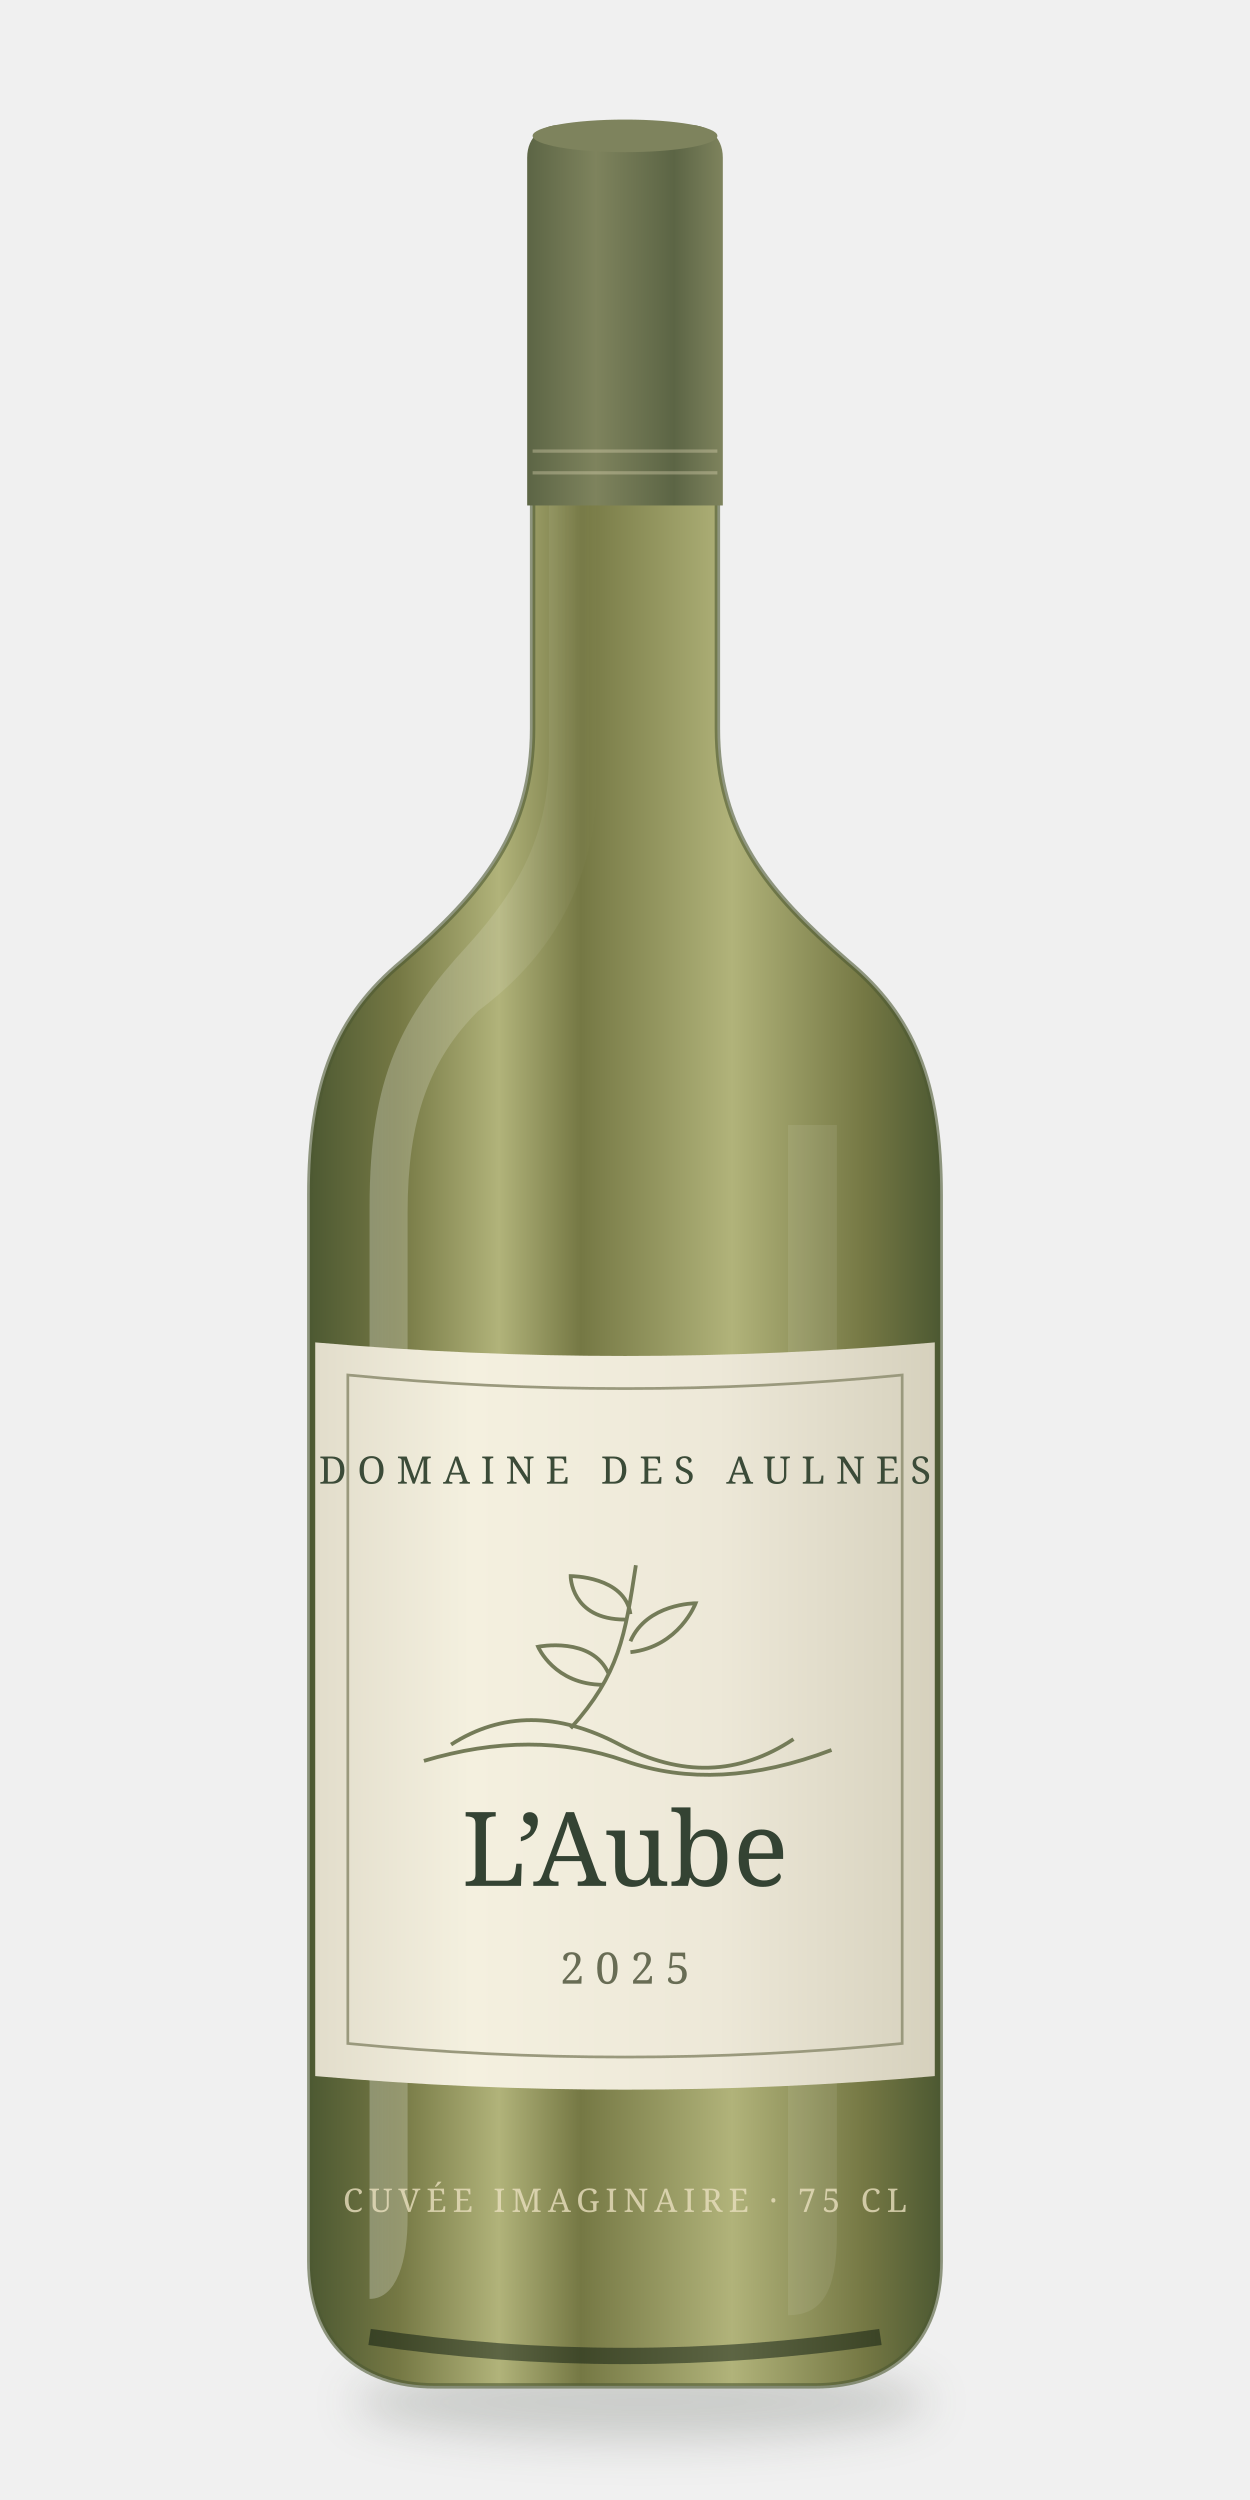
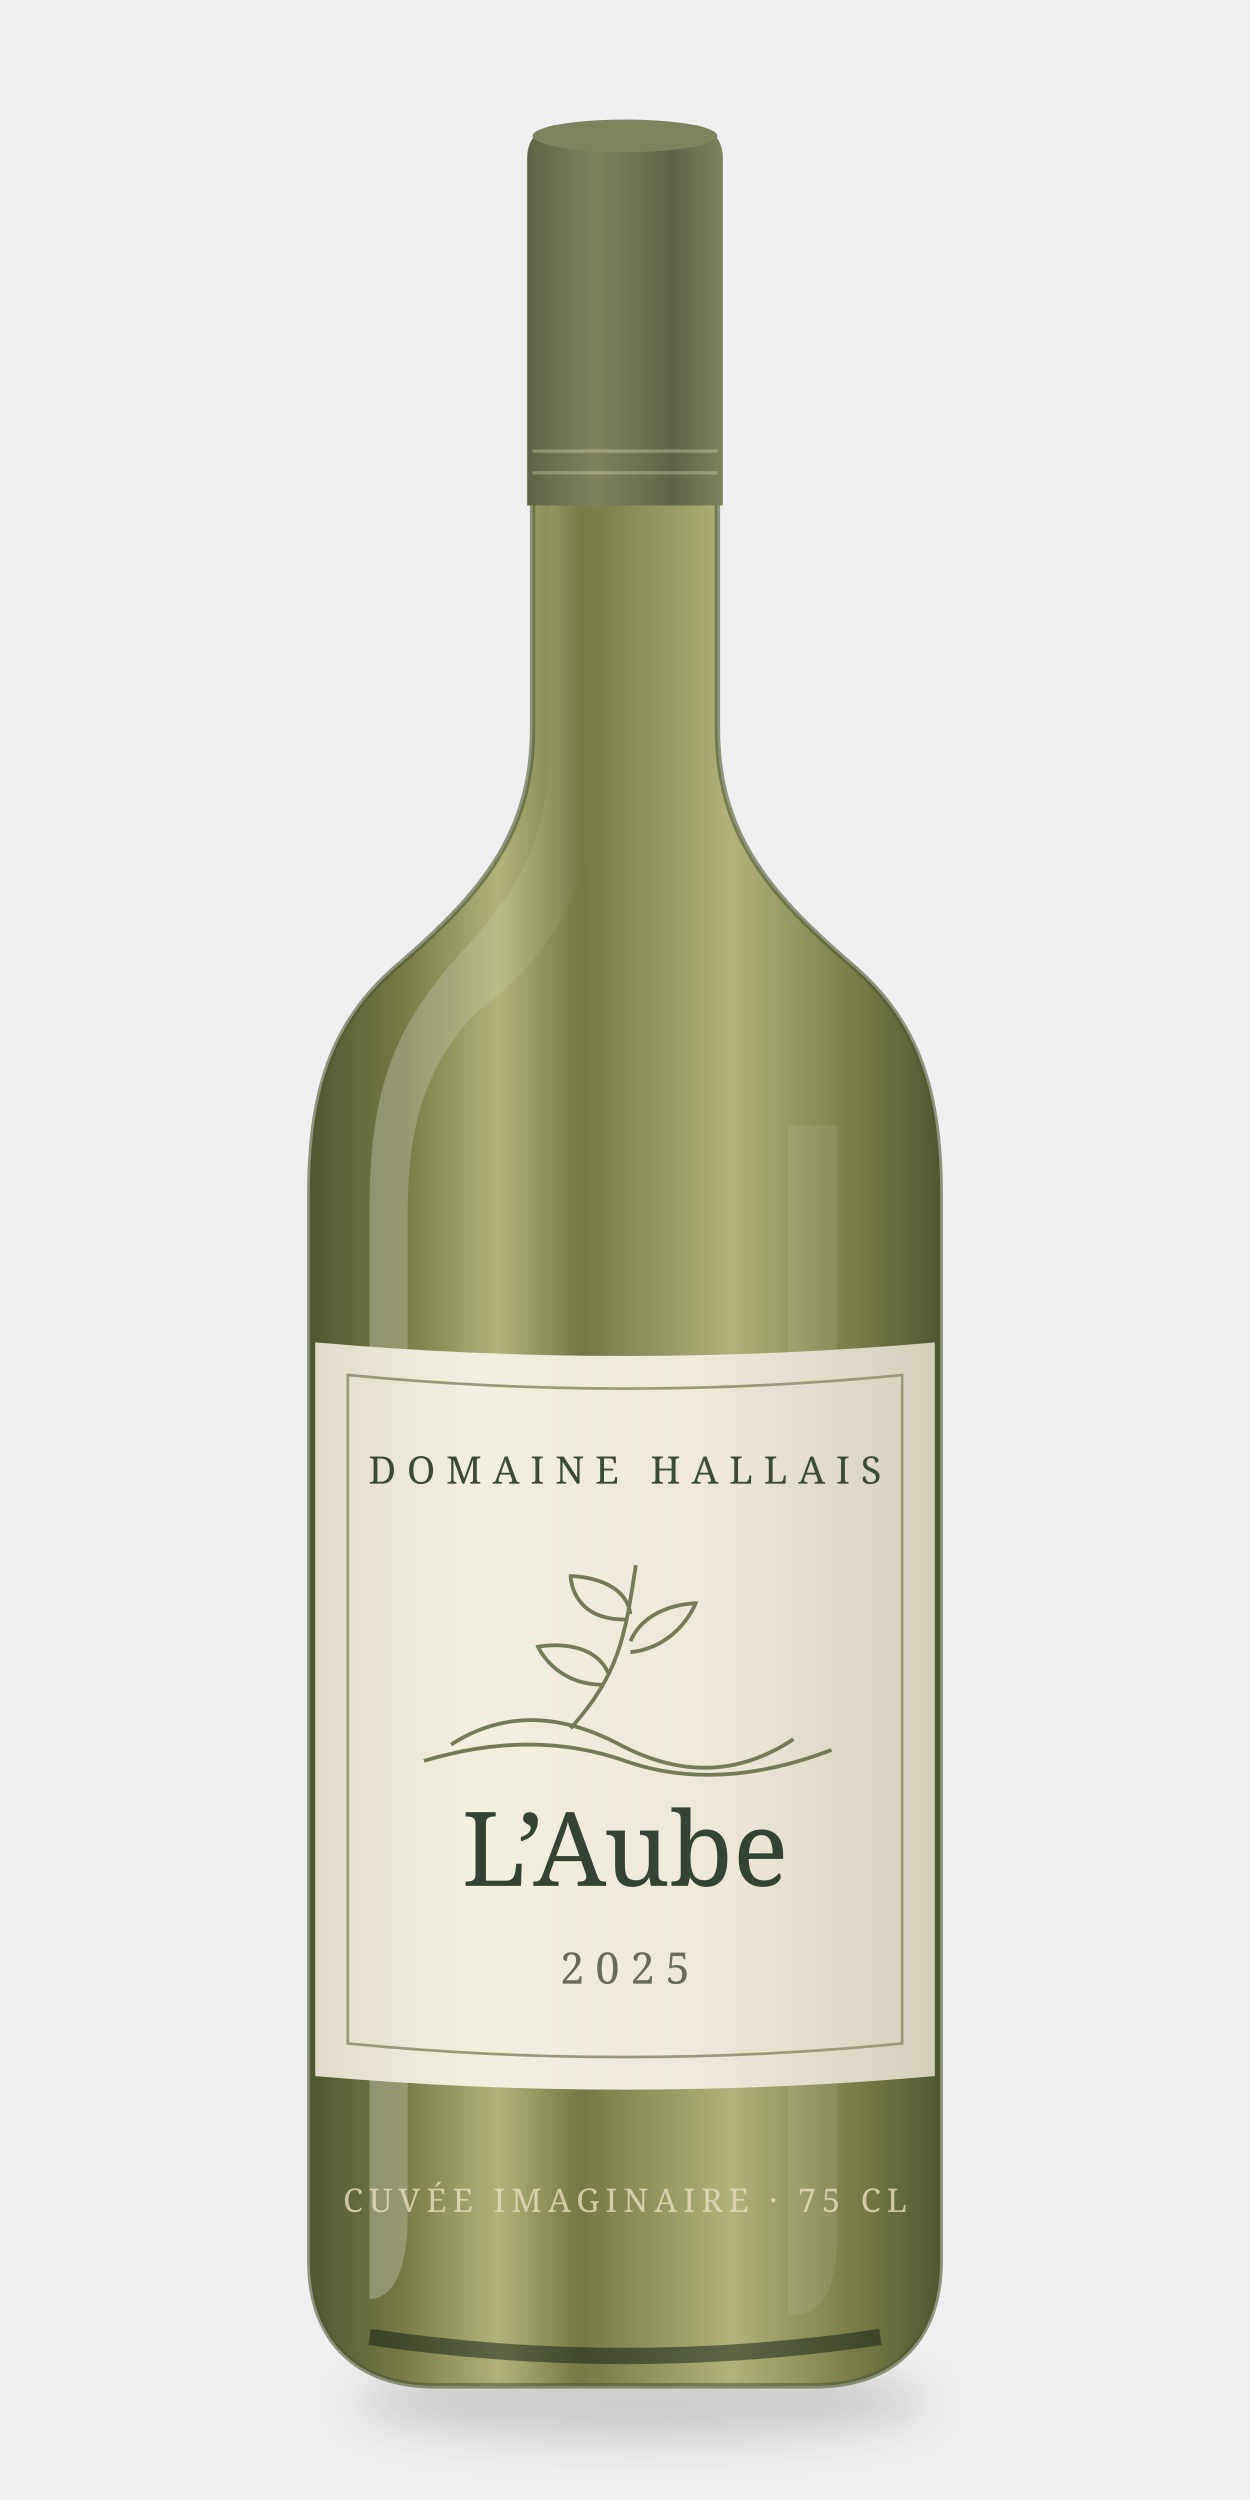
<svg xmlns="http://www.w3.org/2000/svg" viewBox="0 0 230 460" fill="none">
  <defs>
    <linearGradient id="glass">
      <stop stop-color="#4d5932" />
      <stop offset=".14" stop-color="#757844" />
      <stop offset=".3" stop-color="#b1b37a" />
      <stop offset=".43" stop-color="#757844" />
      <stop offset=".67" stop-color="#b1b37a" />
      <stop offset=".88" stop-color="#757844" />
      <stop offset="1" stop-color="#4d5932" />
    </linearGradient>
    <linearGradient id="cap">
      <stop stop-color="#5c6545" />
      <stop offset=".35" stop-color="#7e835d" />
      <stop offset=".75" stop-color="#5c6545" />
      <stop offset="1" stop-color="#7e835d" />
    </linearGradient>
    <linearGradient id="paper" x1="0" x2="1">
      <stop stop-color="#e2ddcb" />
      <stop offset=".25" stop-color="#f4f0df" />
      <stop offset=".65" stop-color="#ede8d8" />
      <stop offset="1" stop-color="#d6d1bd" />
    </linearGradient>
    <linearGradient id="shine">
      <stop stop-color="#fff" stop-opacity=".26" />
      <stop offset="1" stop-color="#fff" stop-opacity="0" />
    </linearGradient>
    <filter id="shadow" x="-50%" y="-100%" width="200%" height="300%">
      <feGaussianBlur stdDeviation="4" />
    </filter>
  </defs>
  <ellipse cx="118" cy="442" rx="53" ry="7" fill="#323a2d" opacity=".2" filter="url(#shadow)" />
  <path d="M98 30h34v104c0 19 9 30 24 43 12 10 17 22 17 43v196c0 15-9 23-23 23H80c-14 0-23-8-23-23V220c0-21 5-33 17-43 15-13 24-24 24-43V30Z" fill="url(#glass)" stroke="#4d5932" stroke-opacity=".6" />
  <path d="M101 75h9v66c0 23-10 36-22 45-9 9-13 20-13 37v185c0 8-2 15-7 15V222c0-24 6-35 18-48 10-11 15-21 15-35Z" fill="url(#shine)" />
  <path d="M145 207h9v204c0 11-3 15-9 15Z" fill="#fff" opacity=".08" />
  <path d="M97 29c0-4 3-6 6-6h24c3 0 6 2 6 6v64H97V29Z" fill="url(#cap)" />
  <ellipse cx="115" cy="25" rx="17" ry="3" fill="#7e835d" />
  <path d="M98 83h34M98 87h34" stroke="#e6dcbb" opacity=".35" stroke-width=".6" />
  <path d="M58 247q57 5 114 0v135q-57 5-114 0V247Z" fill="url(#paper)" />
  <path d="M64 253q51 5 102 0v123q-51 5-102 0V253Z" stroke="#9a997d" stroke-width=".5" />
-   <text x="115" y="273" text-anchor="middle" font-family="Georgia,serif" font-size="7" letter-spacing="2" fill="#3b4b38">DOMAINE DES AULNES</text>
+   <text x="115" y="273" text-anchor="middle" font-family="Georgia,serif" font-size="7" letter-spacing="2" fill="#3b4b38">DOMAINE HALLAIS</text>
  <g stroke="#747b58" stroke-width=".7">
    <path d="M105 318c9-10 10-17 12-30m-2 10c-10 0-10-8-10-8s10 0 11 7m0 7c9-1 12-9 12-9s-9 0-12 7m-5 8c-9 0-12-7-12-7s10-2 13 5" />
    <path d="M83 321q14-9 31 0t32-1M78 324q20-6 37 0t38-2" />
  </g>
  <text x="115" y="347" text-anchor="middle" font-family="Georgia,serif" font-size="19" fill="#344333">L’Aube</text>
  <text x="115" y="365" text-anchor="middle" font-family="Georgia,serif" font-size="8" letter-spacing="2" fill="#686c54">2025</text>
  <text x="115" y="407" text-anchor="middle" font-family="Georgia,serif" font-size="6" letter-spacing="1.1" fill="#e9dfbe" opacity=".8">CUVÉE IMAGINAIRE · 75 CL</text>
  <path d="M68 430q47 7 94 0" stroke="#0b180e" stroke-opacity=".5" stroke-width="3" />
</svg>
